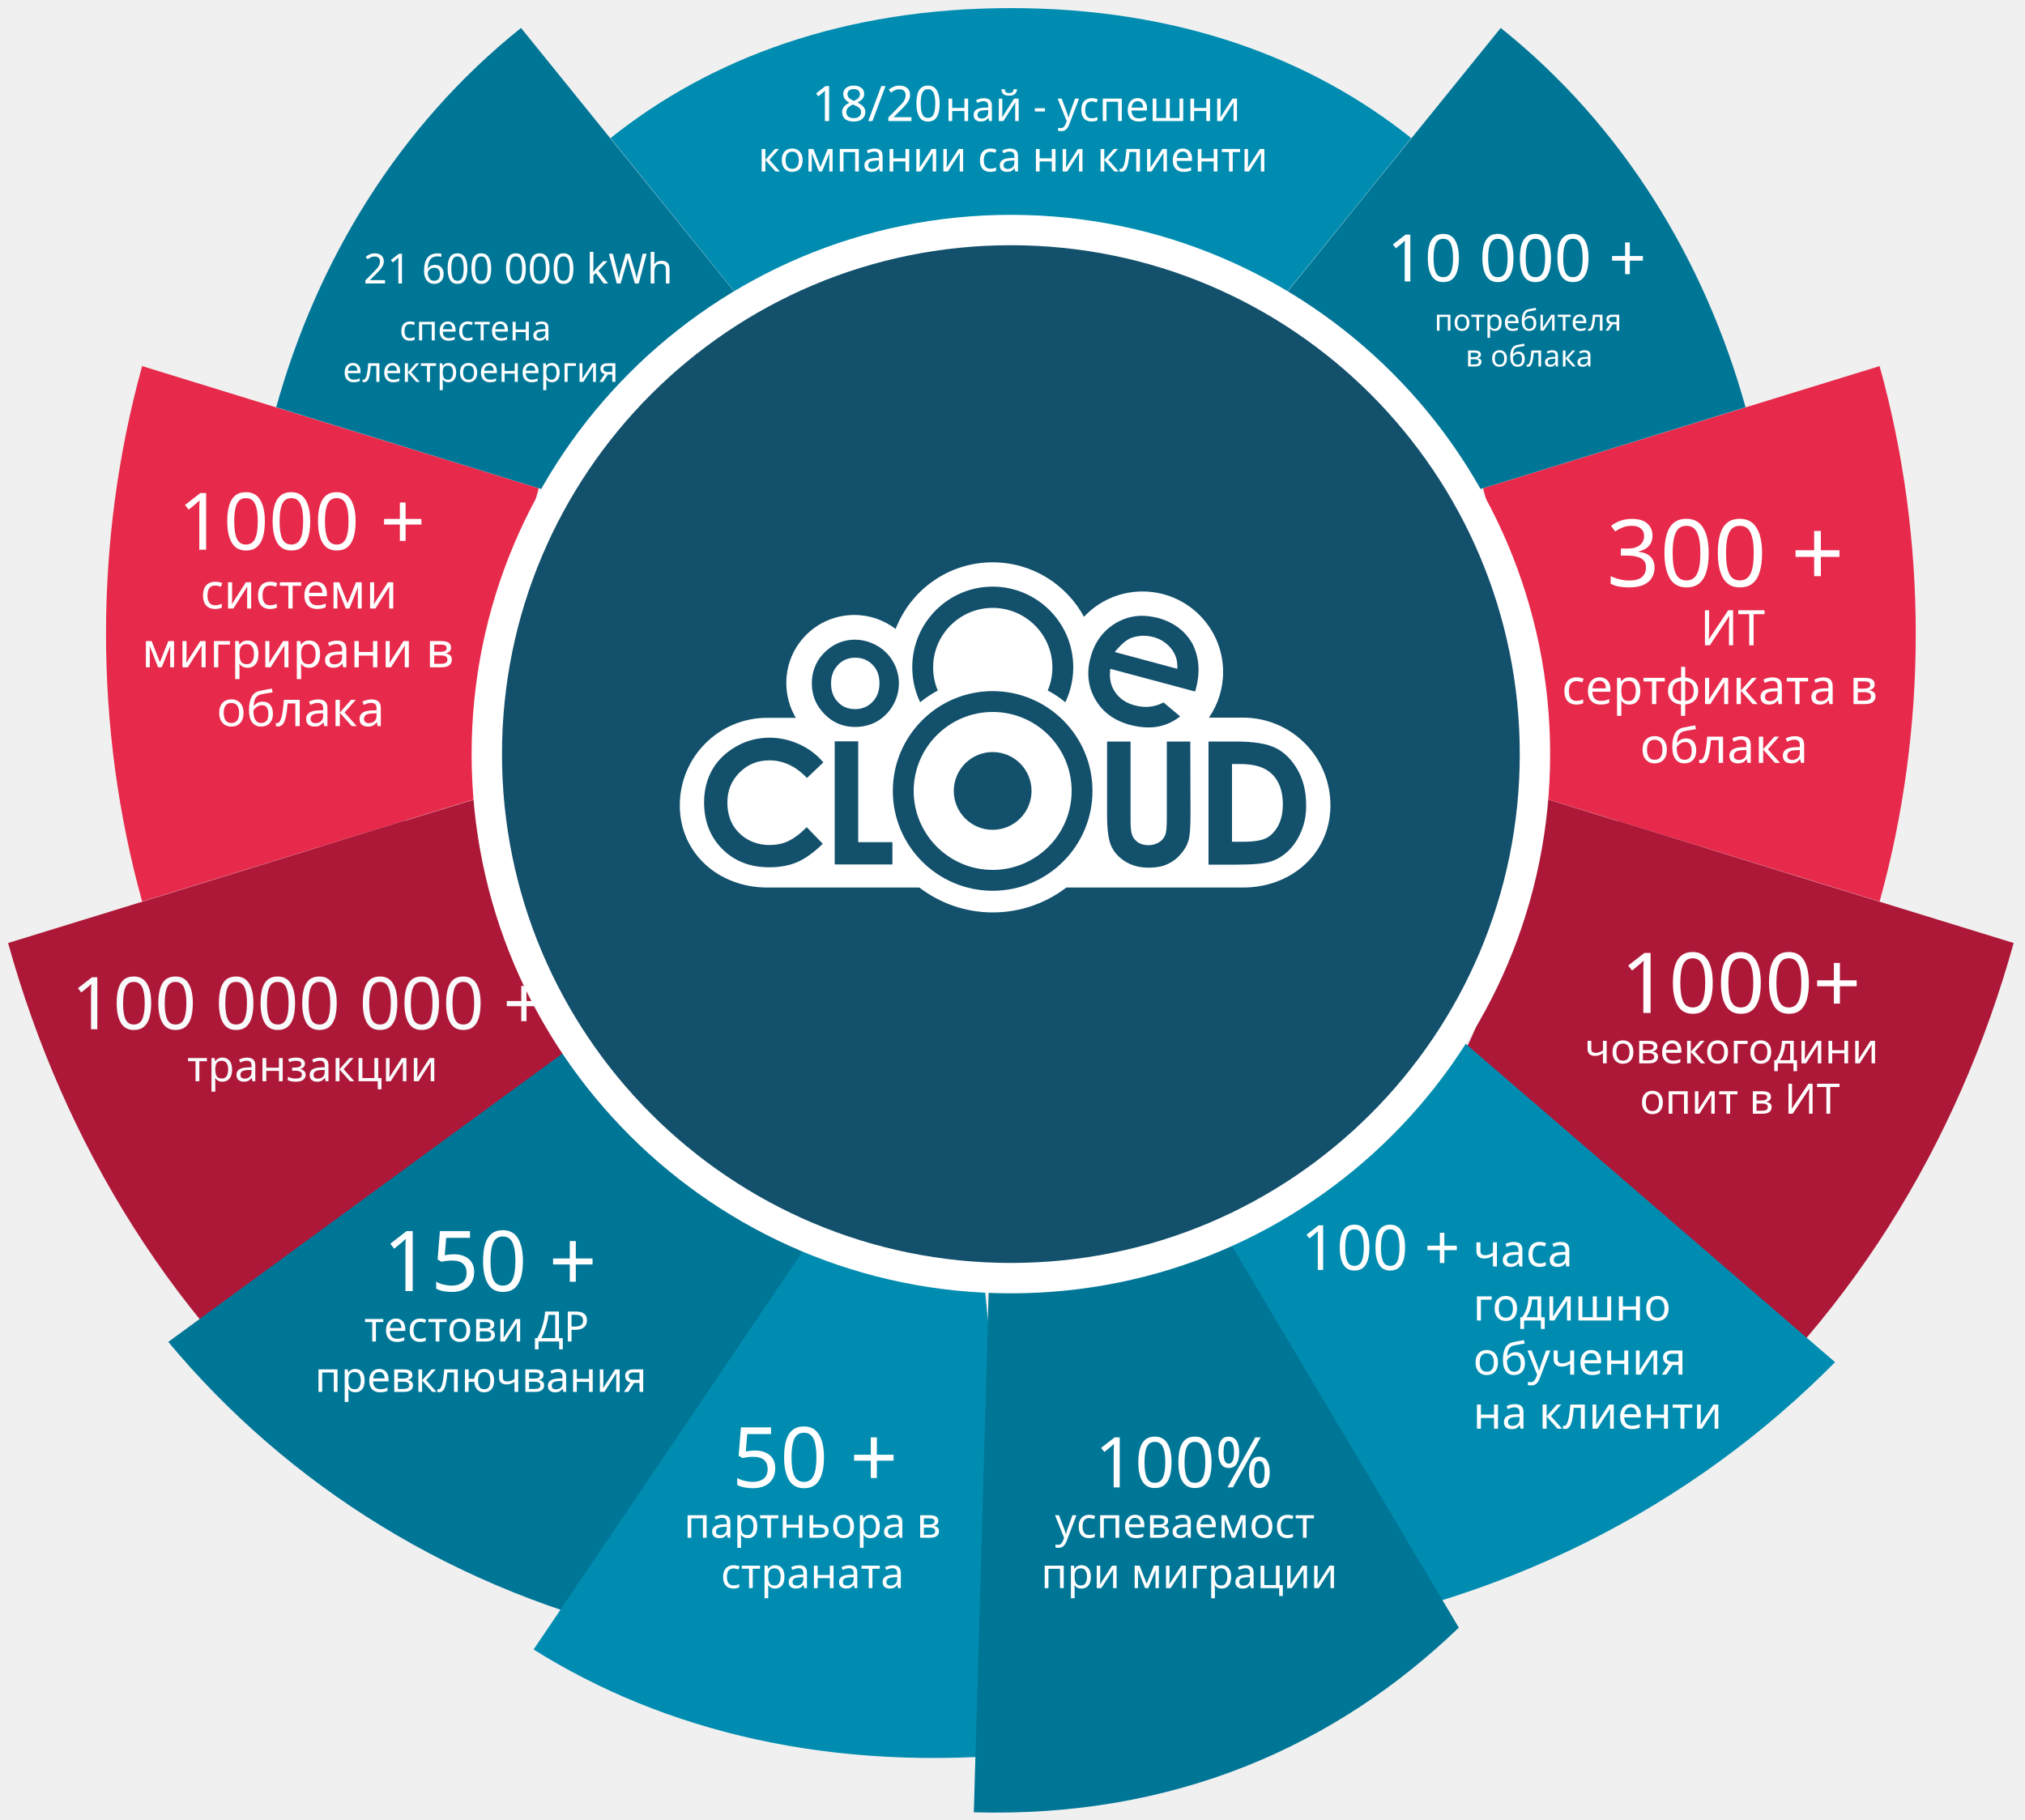
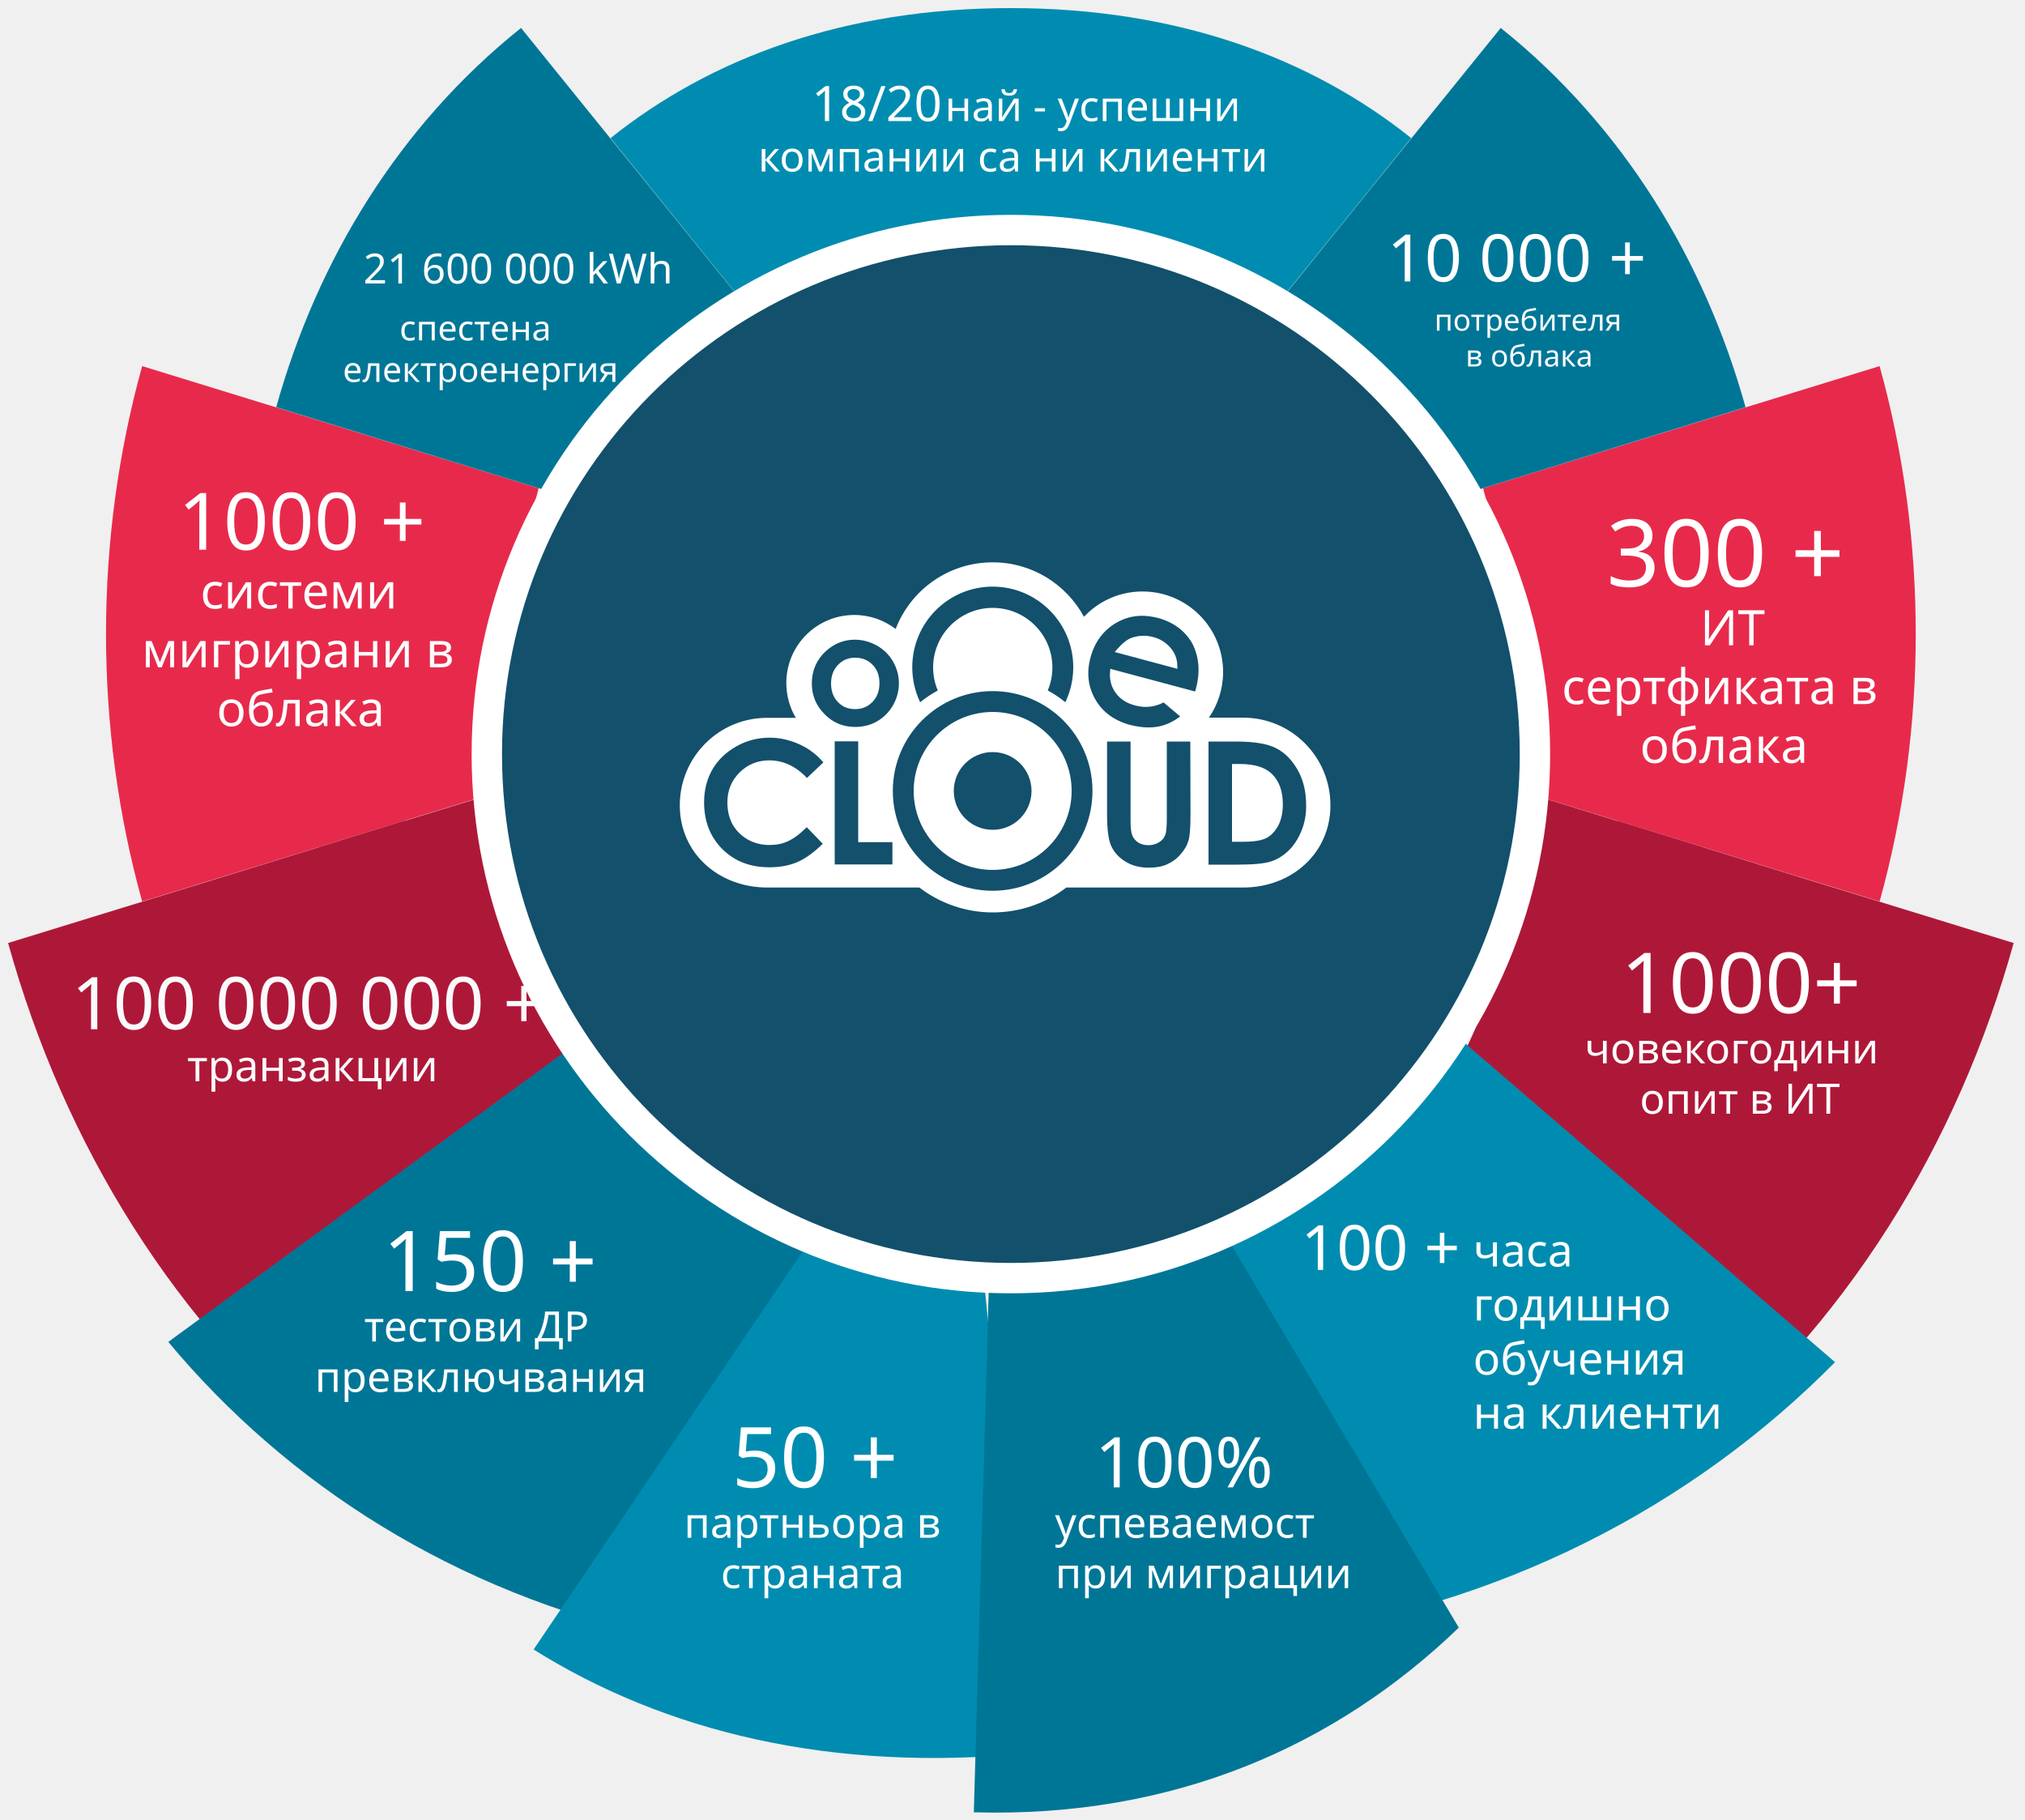
<svg xmlns="http://www.w3.org/2000/svg" xmlns:xlink="http://www.w3.org/1999/xlink" version="1.1" id="Ebene_1" x="0px" y="0px" viewBox="0 0 1000 898.6" style="enable-background:new 0 0 1000 898.6;" xml:space="preserve">
  <style type="text/css">
	.st0{fill:#E72A4B;}
	.st1{fill:#FFFFFF;}
	.st2{font-family:'HelenPro-Bold';}
	.st3{font-size:39.178px;}
	.st4{font-family:'HelenPro-Regular';}
	.st5{font-size:24.198px;}
	.st6{fill:#008CB0;}
	.st7{font-size:20.741px;}
	.st8{font-size:46.092px;}
	.st9{fill:#AE1838;}
	.st10{font-size:41.483px;}
	.st11{fill:#F9FAFB;}
	.st12{font-size:35.96px;}
	.st13{font-size:21.405px;}
	.st14{fill:#007697;}
	.st15{font-size:32.396px;}
	.st16{font-size:14.726px;}
	.st17{font-size:30.823px;}
	.st18{font-size:22.251px;}
	.st19{font-size:34.569px;}
	.st20{font-size:20.549px;}
	.st21{font-size:17.124px;}
	.st22{fill:#13506C;}
	.st23{fill:none;stroke:#FFFFFF;stroke-width:15;stroke-miterlimit:10;}
</style>
  <a xlink:href="https://onecloud.bg/bg/klienti" xlink:show="new">
    <g id="Gruppe_9">
      <path class="st0" d="M70.2,180.8c-23.8,85.8-23.8,178.7,0,264.4c65.3-20.1,130.5-40.2,195.8-60.3c-12.9-46.6-12.9-97.1,0-143.8    C200.7,221,135.4,200.9,70.2,180.8" />
      <text transform="matrix(1 0 0 1 87.8913 271.4658)" class="st1 st2 st3">1000 + </text>
      <text transform="matrix(1 0 0 1 98.9338 300.5048)" class="st1 st4 st5">системи </text>
      <text transform="matrix(1 0 0 1 69.9924 329.542)" class="st1 st4 st5">мигрирани в </text>
      <text transform="matrix(1 0 0 1 106.9416 358.58)" class="st1 st4 st5">облака </text>
    </g>
  </a>
  <a xlink:href="https://onecloud.bg/bg/klienti" xlink:show="new">
    <g id="Gruppe_11">
      <path class="st6" d="M499.2,4c-82.4,0-148.3,24.7-197.7,64.2c43.5,53.9,87,107.7,130.5,161.6c16.8-13.5,39.2-21.8,67.2-21.8V4    L499.2,4z" />
      <path class="st6" d="M499.2,4c82.4,0,148.3,24.7,197.7,64.2c-43.5,53.9-87,107.7-130.5,161.6c-16.8-13.5-39.2-21.8-67.2-21.8V4    L499.2,4z" />
      <text transform="matrix(1 0 0 1 400.8366 59.792)" class="st1 st2 st5">18/20</text>
      <text transform="matrix(1 0 0 1 461.2443 59.792)" class="st1 st4 st7"> най - успешни </text>
      <text transform="matrix(1 0 0 1 374.3776 84.6806)" class="st1 st4 st7">компании са ни клиенти</text>
    </g>
  </a>
  <a xlink:href="https://onecloud.bg/bg/za-nas" xlink:show="new">
    <g id="Gruppe_2">
      <path class="st0" d="M928.2,180.8c23.8,85.8,23.8,178.7,0,264.4c-65.3-20.1-130.5-40.2-195.8-60.3c12.9-46.6,12.9-97.1,0-143.8    C797.7,221,863,200.9,928.2,180.8" />
      <text transform="matrix(1 0 0 1 833.2897 318.6689)" class="st1 st4 st5"> ИТ </text>
      <text transform="matrix(1 0 0 1 793.322 289.6308)" class="st1 st2 st8">300 +</text>
      <text transform="matrix(1 0 0 1 771.2185 347.708)" class="st1 st4 st5">сертфиката в </text>
      <text transform="matrix(1 0 0 1 809.8151 376.7461)" class="st1 st4 st5">облака </text>
    </g>
  </a>
  <a xlink:href="https://www.stone.bg/" xlink:show="new">
    <g id="Gruppe_3">
      <path class="st9" d="M994.4,465.7c-27.5,99-82.5,189.7-164.9,255.7c-43.5-53.8-87-107.7-130.6-161.5    c49.8-39.9,83.1-94.8,99.7-154.6C863.8,425.5,929.1,445.6,994.4,465.7" />
      <path class="st9" d="M840.7,418.4c0,484.6-108.1,200.5-273.4,184.3c165.3-16.2,171.9-106.4,185.4-211.5    C782,400.3,811.4,409.3,840.7,418.4" />
      <text transform="matrix(1 0 0 1 800.3679 500.2285)" class="st1 st2 st10">1000+ </text>
      <text transform="matrix(1 0 0 1 782.4597 525.1172)" class="st1 st4 st7">човекогодини </text>
      <text transform="matrix(1 0 0 1 809.7351 550.0068)" class="st1 st4 st7">опит в ИТ </text>
    </g>
  </a>
  <a xlink:href="https://onecloud.bg/bg/klienti" xlink:show="new">
    <g id="Gruppe_8">
      <path class="st9" d="M4,465.7c27.5,99,82.5,189.7,164.9,255.7c43.5-53.8,87.1-107.7,130.6-161.5c-49.9-39.9-83.1-94.8-99.7-154.6    C134.6,425.5,69.3,445.6,4,465.7" />
      <path class="st9" d="M157.7,418.4c-18.6,315.2,63.4,190,228.8,173.8c-25-93.6-127.3-95.9-140.8-200.9    C216.4,400.3,187,409.3,157.7,418.4" />
      <text transform="matrix(1 0 0 1 35.2868 508.288)" class="st11 st2 st12">100 000 000 +</text>
      <text transform="matrix(1 0 0 1 86.8723 533.9746)" class="st11 st4 st13"> транзакции </text>
    </g>
  </a>
  <a xlink:href="https://onecloud.bg/bg/klienti" xlink:show="new">
    <g id="Gruppe_7">
      <path class="st14" d="M325.6,808.6c-101.2-22.4-183.8-75.5-242.5-145.9c77.3-56.6,154.7-113.2,232.1-169.8    c27,32.4,65,56.8,111.6,67.1C393.1,642.9,359.4,725.7,325.6,808.6" />
      <text transform="matrix(1 0 0 1 189.069 637.6006)" class="st1 st2 st10">150 + </text>
      <text transform="matrix(1 0 0 1 179.8316 662.4912)" class="st1 st4 st7">тестови ДР </text>
      <text transform="matrix(1 0 0 1 155.5148 687.3789)" class="st1 st4 st7">превключвания</text>
    </g>
  </a>
  <a xlink:href="https://onecloud.bg/bg/partniori" xlink:show="new">
    <g id="Gruppe_6">
      <path class="st6" d="M509.4,865.7c-99.3,10-181.7-10.9-245.9-51.1c46.1-68.2,92.2-136.4,138.3-204.6    c21.8,13.7,49.9,20.8,83.6,17.4L509.4,865.7z" />
      <text transform="matrix(1 0 0 1 361.4558 734.5204)" class="st1 st2 st10">50 + </text>
      <text transform="matrix(1 0 0 1 337.7839 759.4111)" class="st1 st4 st7">партньора в </text>
      <text transform="matrix(1 0 0 1 355.9519 784.2988)" class="st1 st4 st7">страната </text>
    </g>
  </a>
  <a xlink:href="https://onecloud.bg/bg/klienti" xlink:show="new">
    <g id="Gruppe_1">
      <path class="st14" d="M741.1,13.8C801.5,62.1,841.8,128.6,862,201.1c-65.3,20.1-130.5,40.3-195.8,60.4    c-9.3-33.4-27.8-64-55.6-86.2C654,121.4,697.5,67.6,741.1,13.8" />
      <text transform="matrix(1 0 0 1 684.9606 138.9873)" class="st1 st2 st15">10 000 + </text>
      <text transform="matrix(1 0 0 1 708.3356 163.2899)" class="st1 st4 st16">потребителя </text>
      <text transform="matrix(1 0 0 1 723.7356 180.99)" class="st1 st4 st16">в облака </text>
    </g>
  </a>
  <a xlink:href="https://onecloud.bg/bg/klienti" xlink:show="new">
    <g id="Gruppe_4">
      <path class="st6" d="M628.6,808.6c112.6-14.9,207.4-64.9,277.6-135.9C826.5,604,746.8,535.3,667.1,466.6    c-32.3,32.7-76,55.7-127.8,62.5C569.1,622.3,598.9,715.4,628.6,808.6" />
      <text transform="matrix(1 0 0 1 642.4646 627.1445)" class="st1 st2 st17">100 + </text>
      <text transform="matrix(1 0 0 1 727.4675 625.4433)" class="st1 st4 st18">часа </text>
      <text transform="matrix(1 0 0 1 727.4675 652.1445)" class="st1 st4 st18">годишно </text>
      <text transform="matrix(1 0 0 1 727.4675 678.8447)" class="st1 st4 st18">обучения </text>
      <text transform="matrix(1 0 0 1 727.4675 705.5459)" class="st1 st4 st18">на клиенти </text>
    </g>
  </a>
  <a xlink:href="https://onecloud.bg/bg/klienti" xlink:show="new">
    <g id="Gruppe_5">
      <path class="st14" d="M480.9,895c98.6,2.8,178.6-32.6,239.5-91.2c-49.7-83.7-99.5-167.3-149.2-251c-20.7,20-47.9,32-81.4,31    L480.9,895z" />
      <text transform="matrix(1 0 0 1 540.6794 734.5204)" class="st1 st2 st19">100% </text>
      <text transform="matrix(1 0 0 1 520.9904 759.4091)" class="st1 st4 st7">успеваемост</text>
-       <text transform="matrix(1 0 0 1 508.7521 784.2998)" class="st1 st4 st7"> при миграции </text>
+       <text transform="matrix(1 0 0 1 515.7521 784.2998)" class="st1 st4 st7"> при миграции </text>
    </g>
  </a>
  <a>
    <g id="Gruppe_10">
      <path class="st14" d="M257.3,13.8c-60.4,48.3-100.7,114.8-120.9,187.3c65.3,20.1,130.5,40.3,195.8,60.4    c9.3-33.4,27.8-64,55.7-86.2C344.4,121.4,300.8,67.6,257.3,13.8" />
      <text transform="matrix(1 0 0 1 179.4441 139.9912)" class="st1 st2 st20">21 600 000 kWh </text>
      <text transform="matrix(1 0 0 1 197.2653 168.0957)" class="st1 st4 st21">спестена </text>
      <text transform="matrix(1 0 0 1 169.2653 188.5957)" class="st1 st4 st21">електроенергия</text>
    </g>
  </a>
  <path class="st22" d="M758,372.4c0,142.9-115.9,258.8-258.8,258.8S240.4,515.3,240.4,372.4s115.9-258.8,258.8-258.8  S758,229.5,758,372.4" />
  <path class="st1" d="M578.1,320c-2.2-2.6-5.1-4.5-8.6-5.4c-3.8-1-7.5-0.8-11,0.5c-2.2,0.9-4.5,2.8-7,5.7l-1,1.2l30.9,8.3V329  C581.4,325.6,580.3,322.6,578.1,320" />
  <path class="st1" d="M490.2,351.6c-21.5,0-39,17.5-39,39s17.5,39,39,39s39-17.5,39-39S511.8,351.6,490.2,351.6 M490.2,409.8  c-10.6,0-19.2-8.6-19.2-19.2s8.6-19.2,19.2-19.2s19.2,8.6,19.2,19.2S500.8,409.8,490.2,409.8" />
  <path class="st1" d="M430.9,346.6c2.3-2.4,3.4-5.5,3.4-9.2s-1.1-6.8-3.4-9.1c-2.2-2.3-5.1-3.5-8.6-3.5c-3.4,0-6.3,1.2-8.5,3.6  c-2.3,2.4-3.4,5.4-3.4,9.1c0,3.8,1.1,6.9,3.4,9.2c2.2,2.4,5.1,3.5,8.5,3.5S428.6,349,430.9,346.6" />
  <path class="st1" d="M612.3,377.3h-3.9v38.4h5.4c5.3,0,9.1-0.6,11.5-1.8c2.4-1.2,4.3-3.3,5.9-6.1c1.5-2.9,2.3-6.4,2.3-10.6  c0-6.5-1.8-11.5-5.4-15C624.7,378.9,619.5,377.3,612.3,377.3" />
  <path class="st1" d="M613.8,354.4H597c4.4-6.4,7-14.2,7-22.5c0-22-17.8-39.8-39.8-39.8c-11.4,0-21.7,4.8-28.9,12.5  c-8.7-16-25.6-26.9-45.1-26.9c-21.9,0-40.5,13.7-47.9,32.9c-5.7-4.3-12.7-6.9-20.4-6.9c-18.6,0-33.6,15-33.6,33.6  c0,6.3,1.7,12.1,4.7,17.2h-14.2c-23.8,0-43.1,19.3-43.1,43.2c0,23.8,19.3,40.6,43.2,40.6H454c10.1,7.7,22.6,12.3,36.3,12.3  c13.6,0,26.2-4.6,36.3-12.3h87.3c23.8,0,43.1-16.8,43.1-40.6C657,373.7,637.7,354.4,613.8,354.4 M490.2,289.7  c21.9,0,39.8,17.8,39.8,39.8c0,6.2-1.4,12-3.9,17.3c-2.7-2.2-5.6-4.2-8.7-5.8c1.5-3.5,2.3-7.4,2.3-11.4c0-16.2-13.2-29.4-29.5-29.4  c-16.2,0-29.4,13.2-29.4,29.4c0,4,0.8,7.9,2.3,11.4c-3.1,1.7-6,3.6-8.7,5.8c-2.5-5.2-3.9-11.1-3.9-17.3  C450.5,307.5,468.3,289.7,490.2,289.7 M361.8,407.2c1.8,3.1,4.3,5.6,7.5,7.4s6.8,2.7,10.7,2.7c3.4,0,6.4-0.6,9.2-1.9  c2.8-1.3,5.8-3.5,9.2-6.9l7.9,8.2c-4.5,4.4-8.7,7.4-12.7,9.1s-8.6,2.5-13.7,2.5c-9.5,0-17.2-3-23.2-9s-9-13.7-9-23.1  c0-6.1,1.4-11.5,4.1-16.2s6.7-8.5,11.8-11.4c5.1-2.9,10.6-4.3,16.5-4.3c5,0,9.8,1.1,14.5,3.2s8.7,5.1,12,9l-8.1,7.7  c-5.5-5.8-11.7-8.7-18.6-8.7c-5.8,0-10.7,2-14.7,6s-6,8.9-6,14.7C359.2,400.5,360.1,404.1,361.8,407.2 M400.9,337.5  c0-6.4,2.4-11.8,7-16c4.1-3.7,8.9-5.6,14.2-5.6c3.8,0,7.5,1,10.9,2.9s6.1,4.6,8,7.9s2.9,6.9,2.9,10.7c0,3.9-1,7.5-2.9,10.9  c-1.9,3.3-4.6,6-7.8,7.9c-3.3,1.9-7,2.8-11,2.8c-5.8,0-10.9-2.1-15-6.3C403,348.5,400.9,343.4,400.9,337.5 M440.7,426.9h-28.5v-60.8  h11.6v49.8h16.9V426.9z M490.2,439.9c-27.2,0-49.3-22.1-49.3-49.3c0-27.2,22.1-49.3,49.3-49.3c27.2,0,49.3,22.1,49.3,49.3  S517.4,439.9,490.2,439.9 M587.9,402.4c0,6.1-0.3,10.4-1,12.7c-0.7,2.4-2,4.7-4,6.9c-1.9,2.2-4.2,3.8-6.7,4.9s-5.5,1.6-8.9,1.6  c-4.4,0-8.3-1-11.5-3c-3.3-2-5.6-4.6-7-7.6s-2.1-8.2-2.1-15.4v-36.3h11.6v39.3c0,3.4,0.3,5.8,0.9,7.2c0.6,1.4,1.6,2.5,2.9,3.4  c1.4,0.8,3,1.3,4.9,1.3c2,0,3.8-0.5,5.3-1.4s2.5-2.1,3.1-3.6c0.6-1.4,0.8-4.2,0.8-8.3v-37.9h11.6L587.9,402.4L587.9,402.4z   M590.6,340l-0.4,1.5l-41.9-11.2l-0.1,1.1c-0.4,4.1,0.5,7.7,2.7,10.7c2.2,3.1,5.4,5.2,9.7,6.3c4.9,1.3,9.6,0.8,14-1.5l8.2,6.9  c-3.4,2.6-7,4.3-10.8,5c-4.1,0.8-8.8,0.5-13.9-0.8c-7.8-2.1-13.6-6.3-17.2-12.6c-3.6-6.2-4.4-13.2-2.4-20.6  c2-7.6,6.2-13.3,12.5-17.1c4.1-2.4,8.4-3.6,13-3.6c2.4,0,5,0.4,7.6,1c7.9,2.1,13.6,6.4,17.2,12.7C592.1,324.3,592.8,331.7,590.6,340   M642.7,410.3c-1.6,3.9-3.7,7.2-6.4,9.8c-2.7,2.6-5.7,4.4-8.9,5.4s-8.7,1.5-16.6,1.5h-14v-60.8h13.7c8.8,0,15.4,1.1,19.7,3.3  c4.3,2.2,7.8,5.8,10.6,10.7c2.8,4.9,4.2,10.7,4.2,17.3C645.1,402.1,644.3,406.4,642.7,410.3" />
  <path class="st23" d="M758,372.4c0,142.9-115.9,258.8-258.8,258.8S240.4,515.3,240.4,372.4s115.9-258.8,258.8-258.8  S758,229.5,758,372.4z" />
</svg>
